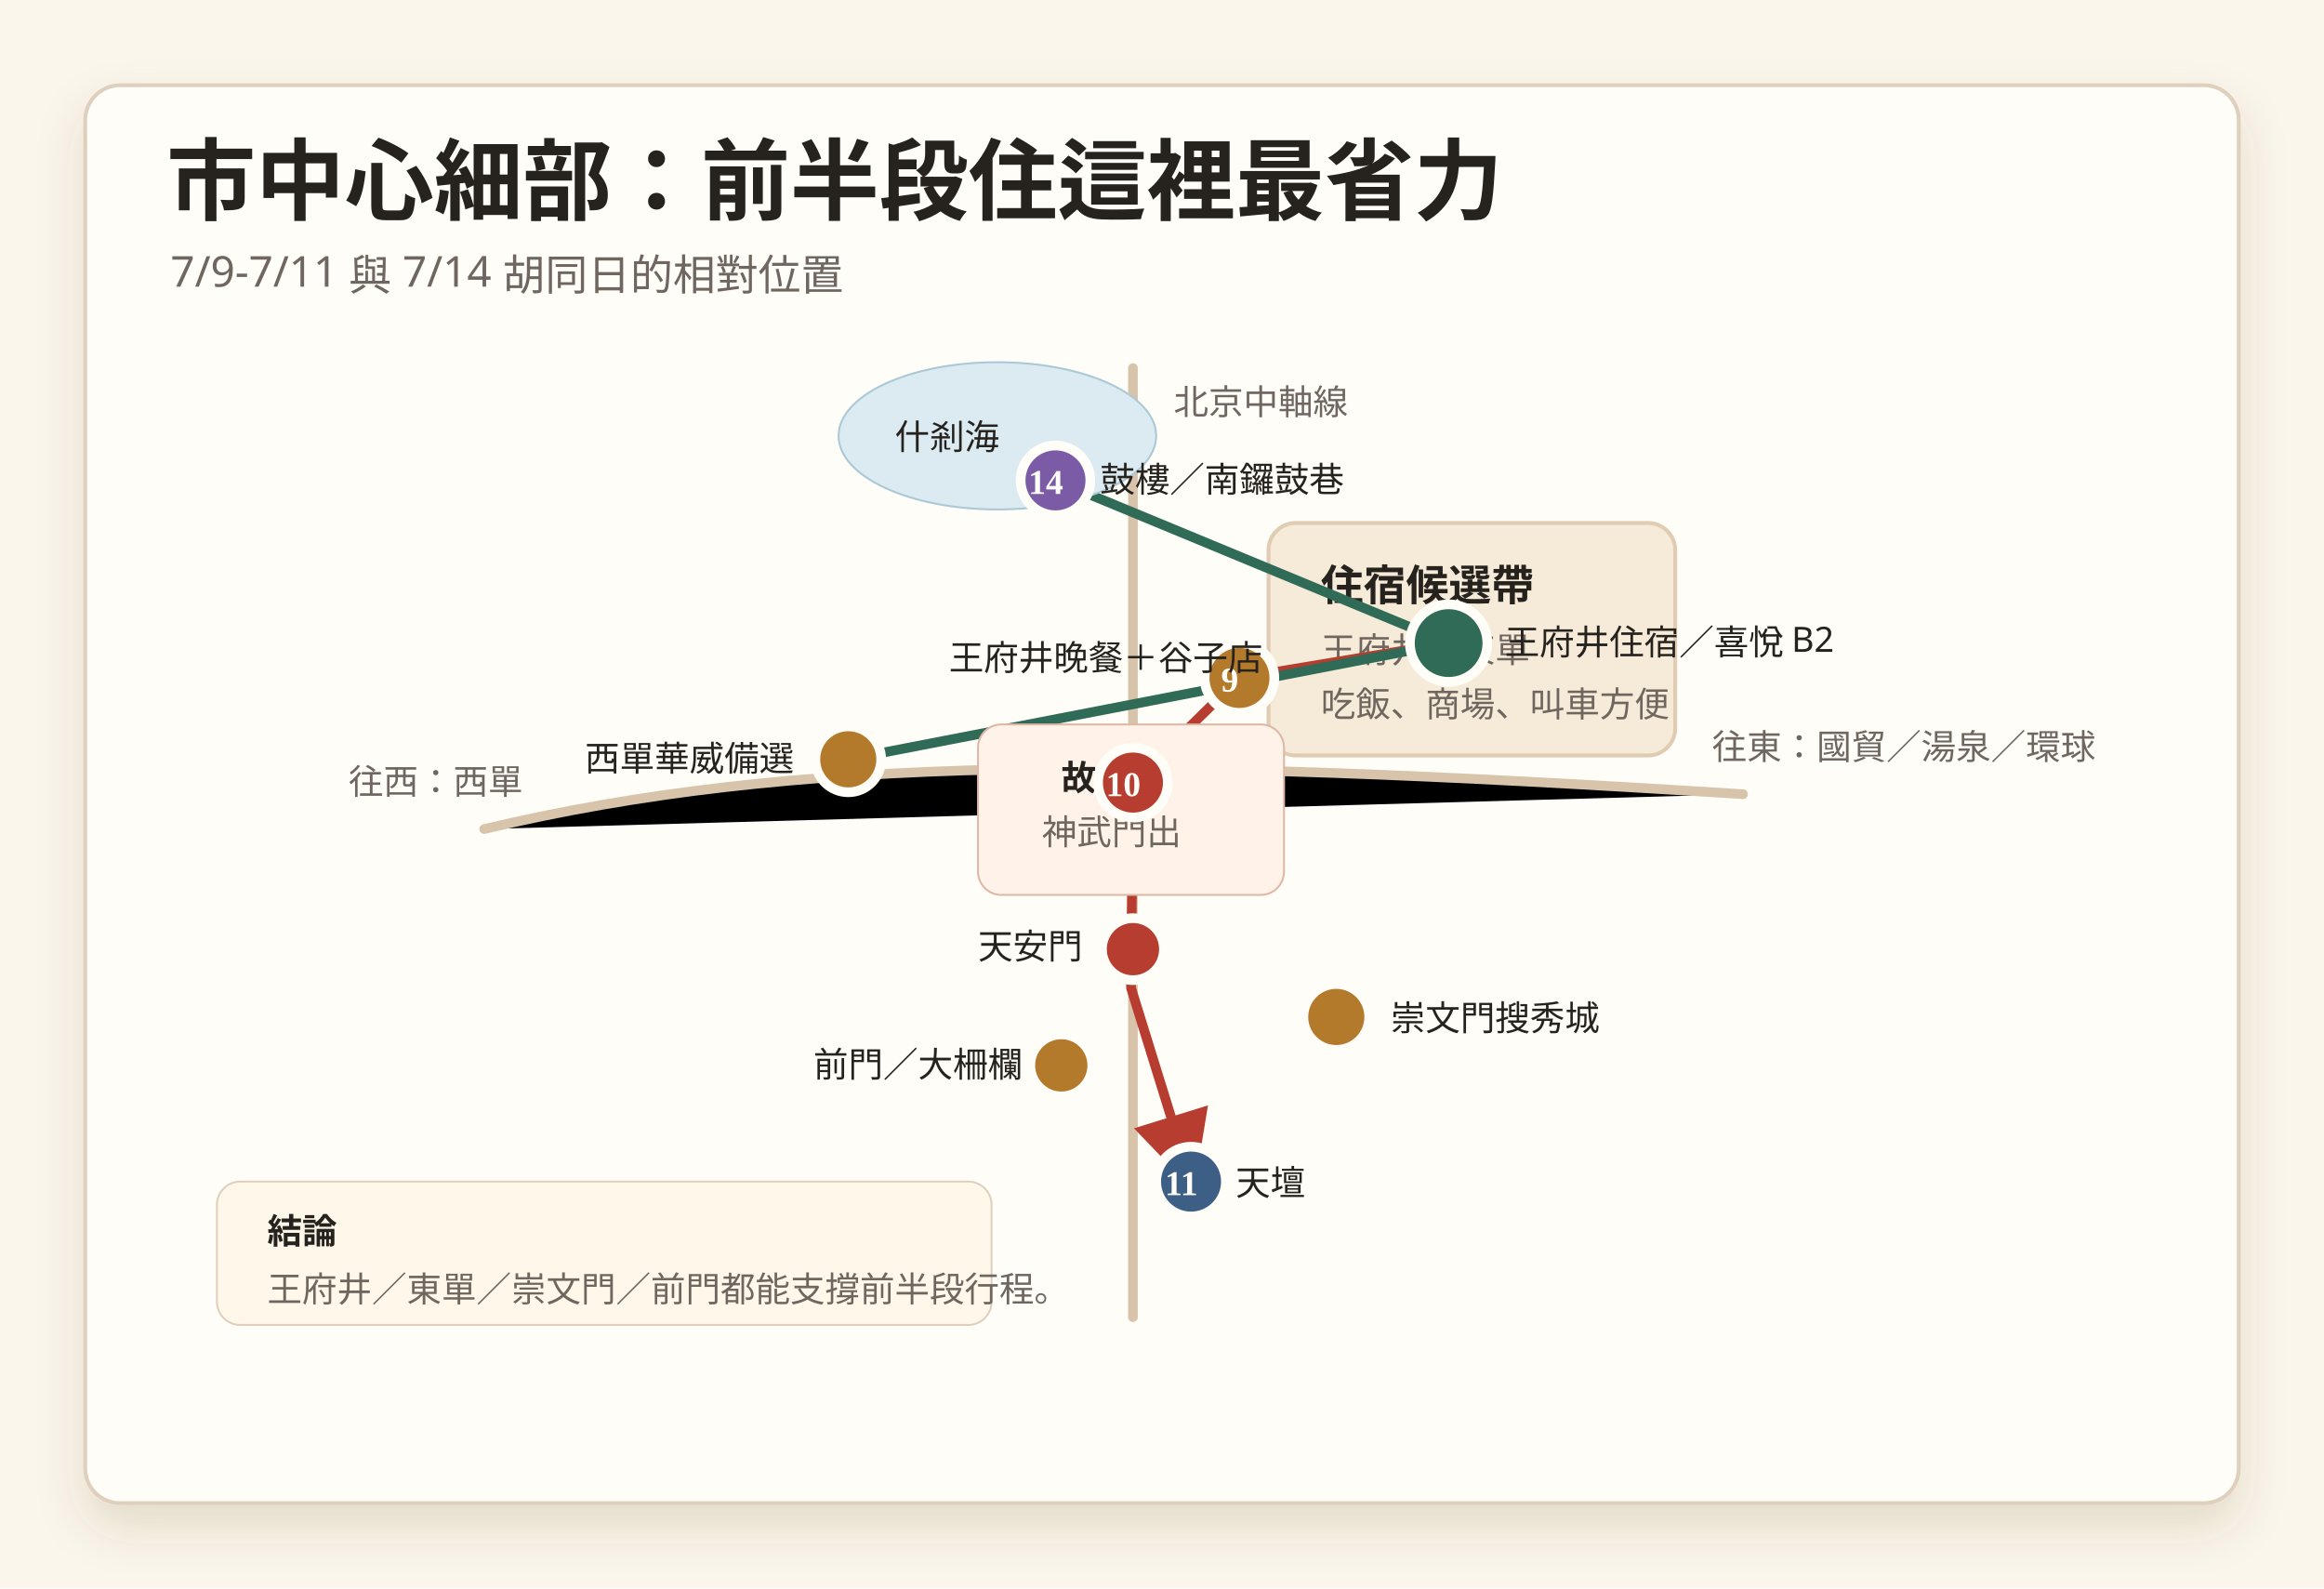
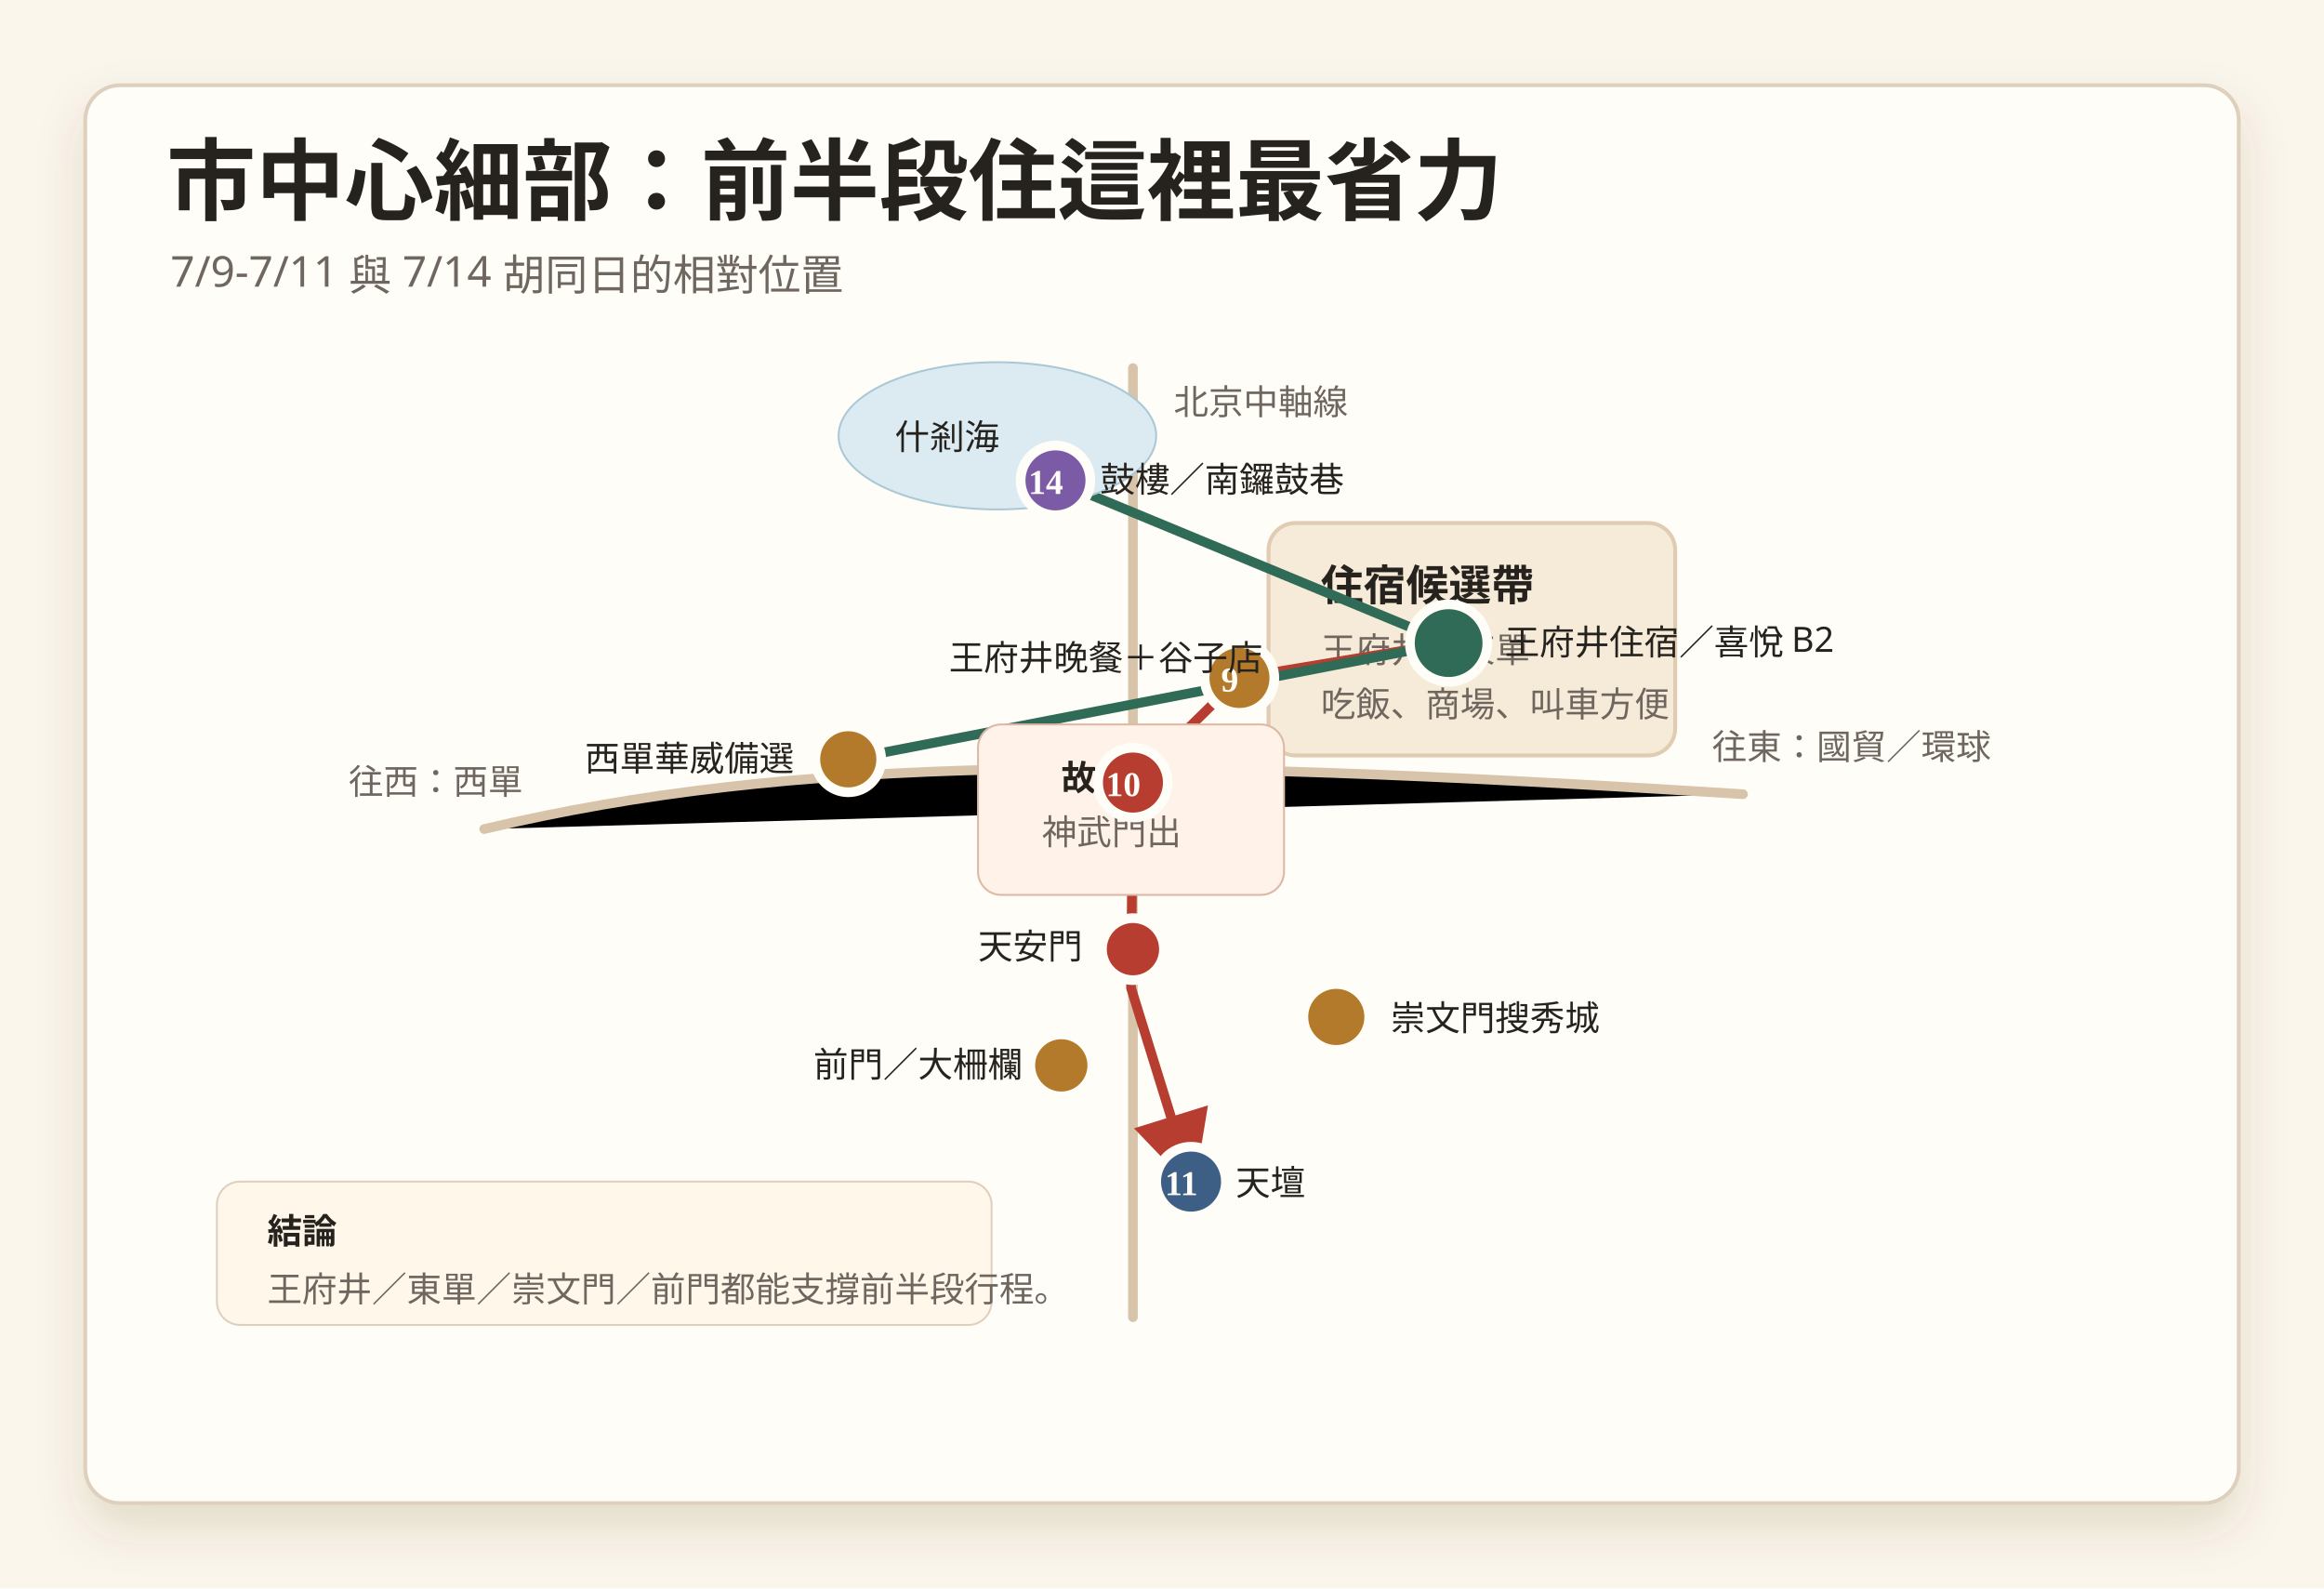
<svg xmlns="http://www.w3.org/2000/svg" width="1200" height="820" viewBox="0 0 1200 820" role="img" aria-labelledby="title desc">
  <defs>
    <style>
      .bg{fill:#fbf6ec}.panel{fill:#fffdf8;stroke:#dfd0bd;stroke-width:2}.axis{stroke:#d8c4aa;stroke-width:5;stroke-linecap:round}.route{fill:none;stroke:#b63d2f;stroke-width:5;stroke-linecap:round;stroke-linejoin:round}.routeB{fill:none;stroke:#2f6b56;stroke-width:5;stroke-linecap:round;stroke-linejoin:round}.label{font-family:"PingFang TC","Noto Sans TC",sans-serif;fill:#26231f}.muted{fill:#6f675f}.title{font-size:46px;font-weight:800}.small{font-size:22px}.tiny{font-size:18px}.node{stroke:#fffdf8;stroke-width:5}.stay{fill:#2f6b56}.classic{fill:#b63d2f}.shop{fill:#b47a2c}.hutong{fill:#7b5aa6}.park{fill:#3d5f85}.day{font-size:18px;font-weight:800;fill:#fffdf8}.zone{fill:#f6ead8;stroke:#e0ccb2;stroke-width:2}.water{fill:#dcebf2;stroke:#aac8d5}.shadow{filter:url(#shadow)}
    </style>
    <filter id="shadow" x="-20%" y="-20%" width="140%" height="140%">
      <feDropShadow dx="0" dy="12" stdDeviation="12" flood-color="#5c3d20" flood-opacity=".15" />
    </filter>
    <marker id="arrow" markerWidth="12" markerHeight="12" refX="9" refY="6" orient="auto" markerUnits="strokeWidth">
      <path d="M2,2 L10,6 L2,10 Z" fill="#b63d2f" />
    </marker>
  </defs>
  <rect class="bg" width="1200" height="820" />
  <rect x="44" y="44" width="1112" height="732" rx="18" class="panel shadow" />
  <text x="86" y="110" class="label title">市中心細部：前半段住這裡最省力</text>
  <text x="88" y="148" class="label small muted">7/9-7/11 與 7/14 胡同日的相對位置</text>
  <line x1="585" y1="190" x2="585" y2="680" class="axis" />
  <text x="606" y="214" class="label tiny muted">北京中軸線</text>
  <path d="M250 428 C410 390 585 390 900 410" class="axis" />
-   <text x="884" y="392" class="label tiny muted">往東：國貿／湯泉／環球</text>
+   <text x="884" y="392" class="label tiny muted">往東：國貿／環球</text>
  <text x="180" y="410" class="label tiny muted">往西：西單</text>
  <rect x="655" y="270" width="210" height="120" rx="14" class="zone" />
  <text x="682" y="310" class="label small" font-weight="800">住宿候選帶</text>
  <text x="682" y="342" class="label tiny muted">王府井／東單</text>
  <text x="682" y="370" class="label tiny muted">吃飯、商場、叫車方便</text>
  <path d="M748 332 L640 350 L585 404 L584 510 L615 610" class="route" marker-end="url(#arrow)" />
  <path d="M748 332 L438 392" class="routeB" />
  <path d="M748 332 L545 248 L515 225" class="routeB" />
  <ellipse cx="515" cy="225" rx="82" ry="38" class="water" />
  <text x="462" y="232" class="label tiny">什剎海</text>
  <circle cx="545" cy="248" r="18" class="hutong node" />
  <text x="540" y="255" text-anchor="middle" class="day">14</text>
  <text x="568" y="254" class="label tiny">鼓樓／南鑼鼓巷</text>
  <circle cx="748" cy="332" r="20" class="stay node" />
  <text x="777" y="338" class="label tiny">王府井住宿／喜悅 B2</text>
  <circle cx="640" cy="350" r="18" class="shop node" />
  <text x="635" y="357" text-anchor="middle" class="day">9</text>
  <text x="490" y="346" class="label tiny">王府井晚餐＋谷子店</text>
  <rect x="505" y="374" width="158" height="88" rx="12" fill="#fff2e8" stroke="#ddb8a7" />
  <text x="548" y="408" class="label tiny" font-weight="800">故宮</text>
  <text x="538" y="436" class="label tiny muted">神武門出</text>
  <circle cx="585" cy="404" r="18" class="classic node" />
  <text x="580" y="411" text-anchor="middle" class="day">10</text>
  <circle cx="585" cy="490" r="16" class="classic node" />
  <text x="505" y="495" class="label tiny">天安門</text>
  <circle cx="548" cy="550" r="16" class="shop node" />
  <text x="420" y="556" class="label tiny">前門／大柵欄</text>
  <circle cx="438" cy="392" r="17" class="shop node" />
  <text x="302" y="398" class="label tiny">西單華威備選</text>
  <circle cx="690" cy="525" r="17" class="shop node" />
  <text x="718" y="532" class="label tiny">崇文門搜秀城</text>
  <circle cx="615" cy="610" r="18" class="park node" />
  <text x="610" y="617" text-anchor="middle" class="day">11</text>
  <text x="638" y="617" class="label tiny">天壇</text>
  <rect x="112" y="610" width="400" height="74" rx="12" fill="#fff7ea" stroke="#dfd0bd" />
  <text x="138" y="642" class="label tiny" font-weight="800">結論</text>
  <text x="138" y="672" class="label tiny muted">王府井／東單／崇文門／前門都能支撐前半段行程。</text>
</svg>
